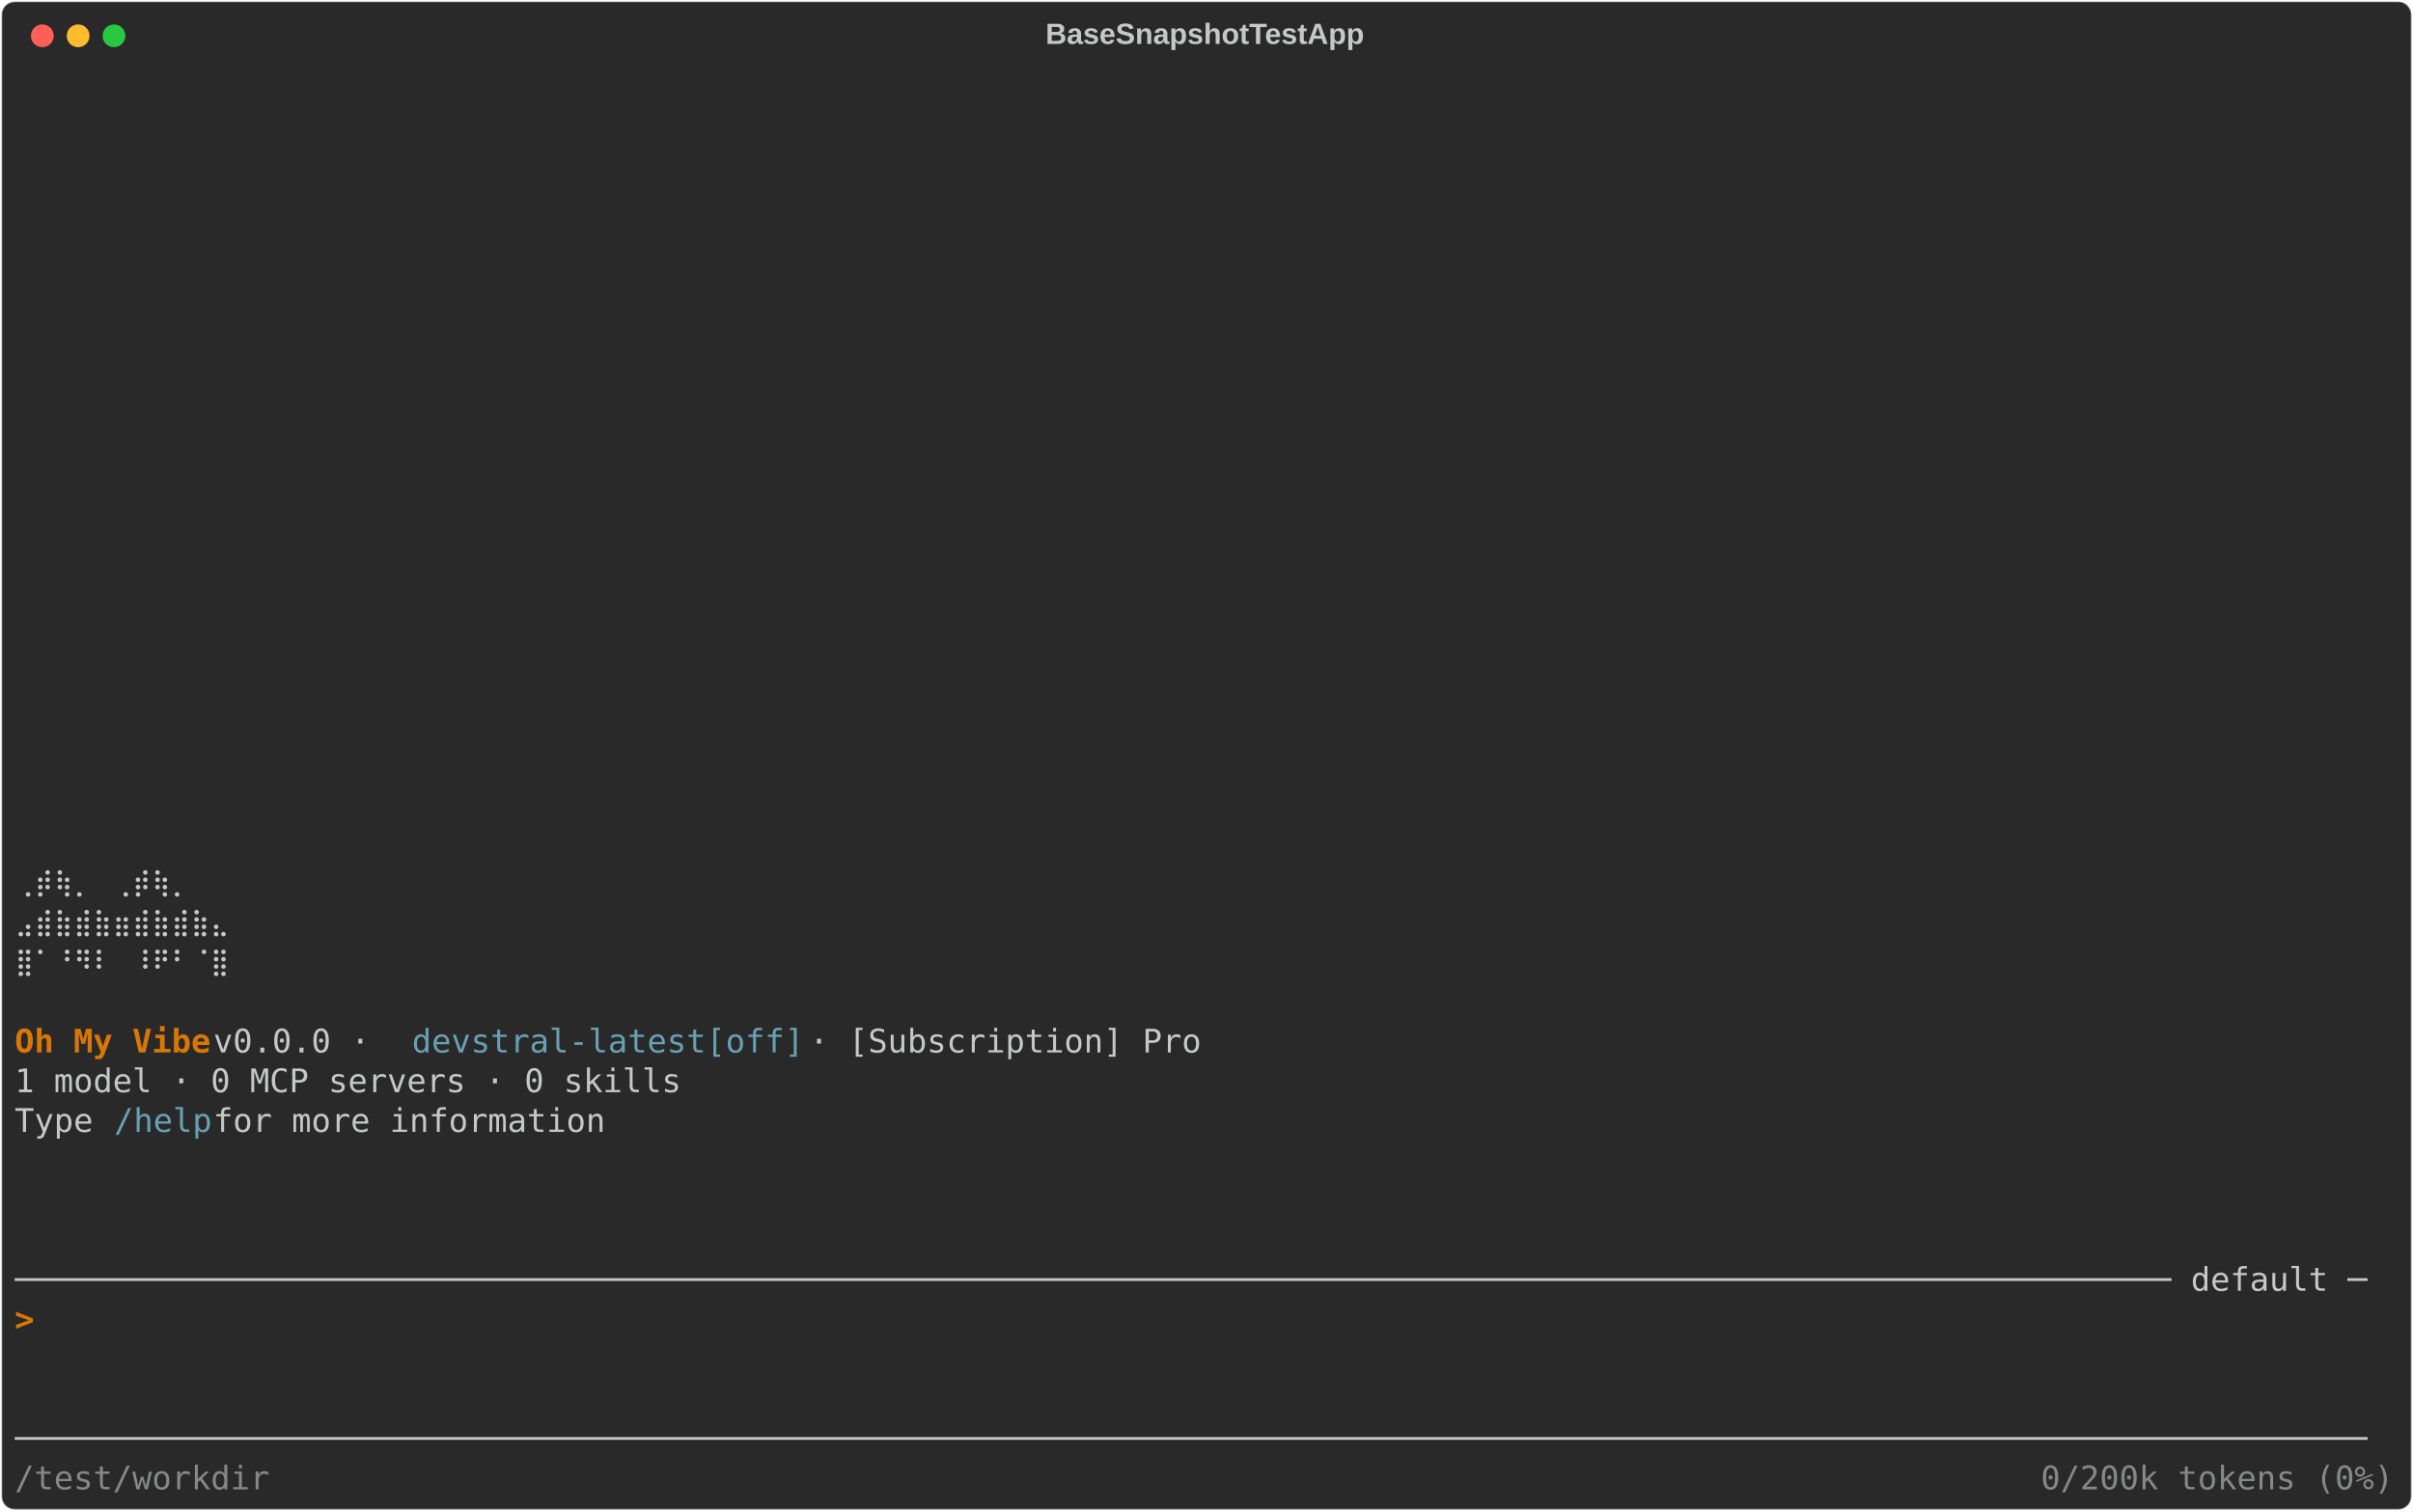
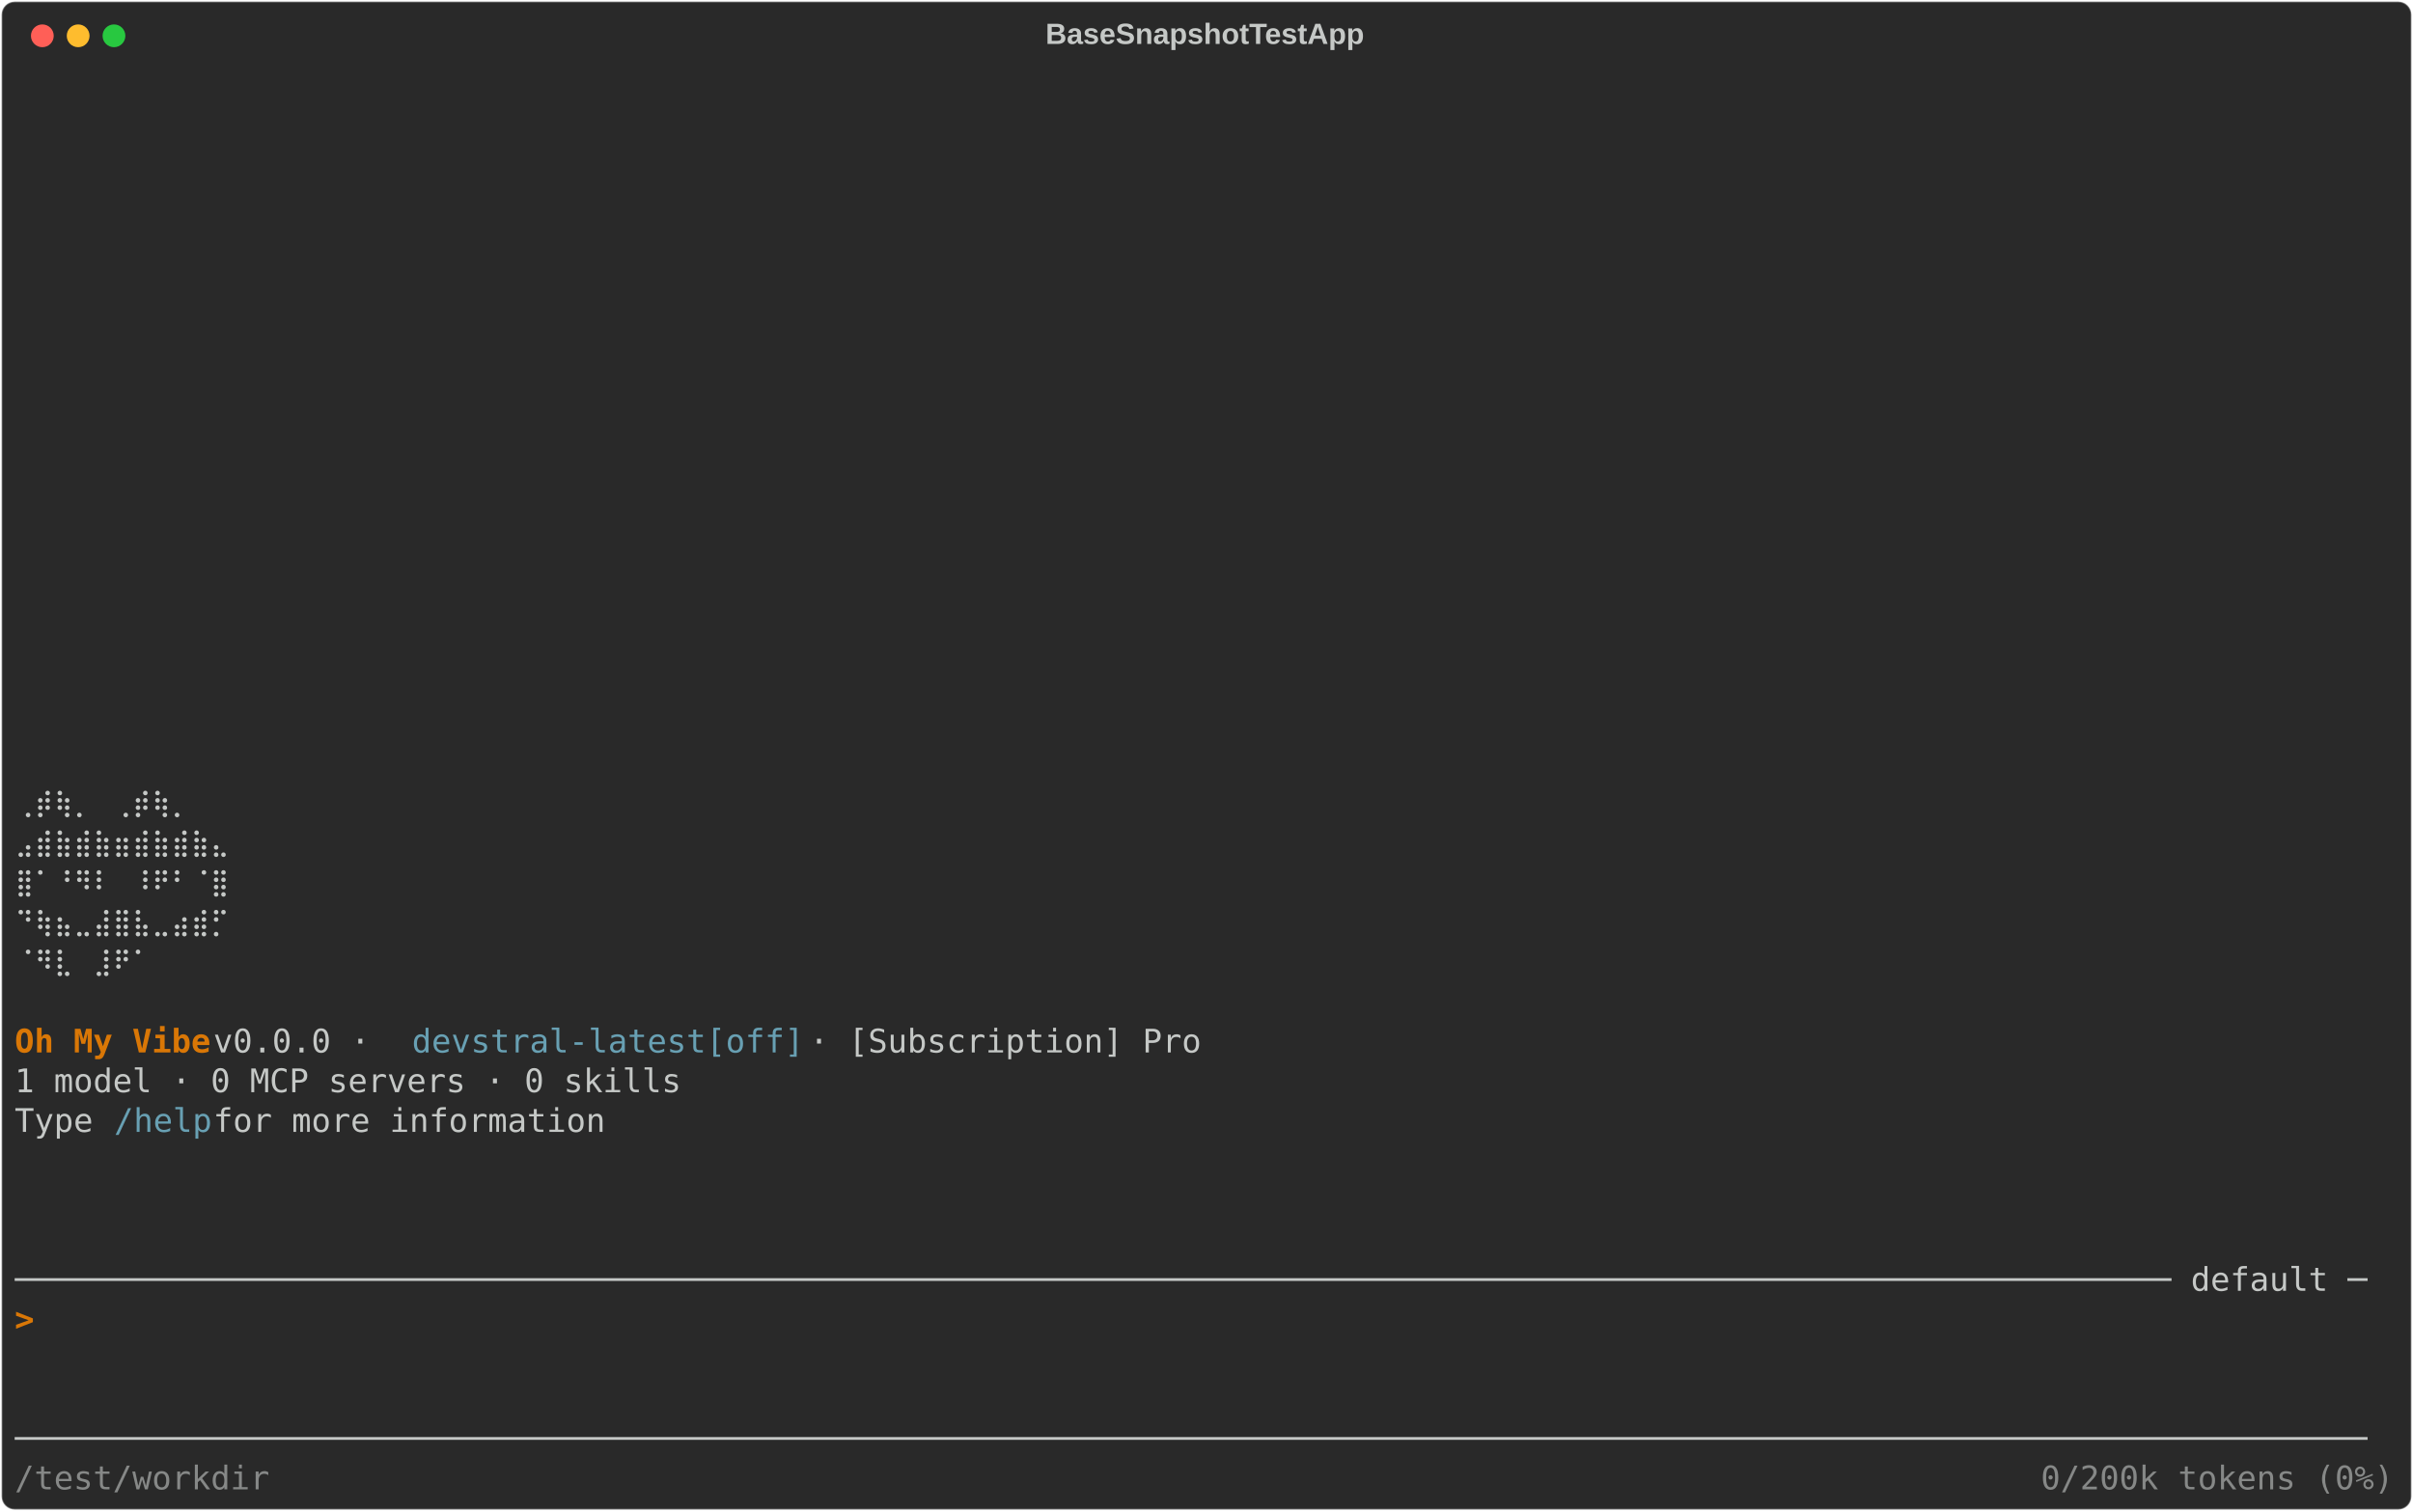
<svg xmlns="http://www.w3.org/2000/svg" class="rich-terminal" viewBox="0 0 1482 928.4">
  <style>

    @font-face {
        font-family: "Fira Code";
        src: local("FiraCode-Regular"),
                url("https://cdnjs.cloudflare.com/ajax/libs/firacode/6.2.0/woff2/FiraCode-Regular.woff2") format("woff2"),
                url("https://cdnjs.cloudflare.com/ajax/libs/firacode/6.2.0/woff/FiraCode-Regular.woff") format("woff");
        font-style: normal;
        font-weight: 400;
    }
    @font-face {
        font-family: "Fira Code";
        src: local("FiraCode-Bold"),
                url("https://cdnjs.cloudflare.com/ajax/libs/firacode/6.2.0/woff2/FiraCode-Bold.woff2") format("woff2"),
                url("https://cdnjs.cloudflare.com/ajax/libs/firacode/6.2.0/woff/FiraCode-Bold.woff") format("woff");
        font-style: bold;
        font-weight: 700;
    }

    .terminal-matrix {
        font-family: Fira Code, monospace;
        font-size: 20px;
        line-height: 24.4px;
        font-variant-east-asian: full-width;
    }

    .terminal-title {
        font-size: 18px;
        font-weight: bold;
        font-family: arial;
    }

    .terminal-r1 { fill: #c5c8c6 }
.terminal-r2 { fill: #d97706;font-weight: bold }
.terminal-r3 { fill: #68a0b3 }
.terminal-r4 { fill: #868887 }
    </style>
  <defs>
    <clipPath id="terminal-clip-terminal">
      <rect x="0" y="0" width="1463.0" height="877.4" />
    </clipPath>
    <clipPath id="terminal-line-0">
      <rect x="0" y="1.5" width="1464" height="24.65" />
    </clipPath>
    <clipPath id="terminal-line-1">
      <rect x="0" y="25.9" width="1464" height="24.65" />
    </clipPath>
    <clipPath id="terminal-line-2">
      <rect x="0" y="50.3" width="1464" height="24.65" />
    </clipPath>
    <clipPath id="terminal-line-3">
      <rect x="0" y="74.7" width="1464" height="24.65" />
    </clipPath>
    <clipPath id="terminal-line-4">
      <rect x="0" y="99.1" width="1464" height="24.65" />
    </clipPath>
    <clipPath id="terminal-line-5">
      <rect x="0" y="123.5" width="1464" height="24.65" />
    </clipPath>
    <clipPath id="terminal-line-6">
      <rect x="0" y="147.9" width="1464" height="24.65" />
    </clipPath>
    <clipPath id="terminal-line-7">
      <rect x="0" y="172.3" width="1464" height="24.65" />
    </clipPath>
    <clipPath id="terminal-line-8">
      <rect x="0" y="196.7" width="1464" height="24.65" />
    </clipPath>
    <clipPath id="terminal-line-9">
      <rect x="0" y="221.1" width="1464" height="24.65" />
    </clipPath>
    <clipPath id="terminal-line-10">
      <rect x="0" y="245.5" width="1464" height="24.65" />
    </clipPath>
    <clipPath id="terminal-line-11">
      <rect x="0" y="269.9" width="1464" height="24.65" />
    </clipPath>
    <clipPath id="terminal-line-12">
      <rect x="0" y="294.3" width="1464" height="24.65" />
    </clipPath>
    <clipPath id="terminal-line-13">
      <rect x="0" y="318.7" width="1464" height="24.65" />
    </clipPath>
    <clipPath id="terminal-line-14">
      <rect x="0" y="343.1" width="1464" height="24.65" />
    </clipPath>
    <clipPath id="terminal-line-15">
      <rect x="0" y="367.5" width="1464" height="24.65" />
    </clipPath>
    <clipPath id="terminal-line-16">
      <rect x="0" y="391.9" width="1464" height="24.65" />
    </clipPath>
    <clipPath id="terminal-line-17">
      <rect x="0" y="416.3" width="1464" height="24.65" />
    </clipPath>
    <clipPath id="terminal-line-18">
      <rect x="0" y="440.7" width="1464" height="24.65" />
    </clipPath>
    <clipPath id="terminal-line-19">
      <rect x="0" y="465.1" width="1464" height="24.65" />
    </clipPath>
    <clipPath id="terminal-line-20">
      <rect x="0" y="489.5" width="1464" height="24.65" />
    </clipPath>
    <clipPath id="terminal-line-21">
      <rect x="0" y="513.9" width="1464" height="24.65" />
    </clipPath>
    <clipPath id="terminal-line-22">
      <rect x="0" y="538.3" width="1464" height="24.65" />
    </clipPath>
    <clipPath id="terminal-line-23">
      <rect x="0" y="562.7" width="1464" height="24.65" />
    </clipPath>
    <clipPath id="terminal-line-24">
      <rect x="0" y="587.1" width="1464" height="24.65" />
    </clipPath>
    <clipPath id="terminal-line-25">
      <rect x="0" y="611.5" width="1464" height="24.65" />
    </clipPath>
    <clipPath id="terminal-line-26">
      <rect x="0" y="635.9" width="1464" height="24.65" />
    </clipPath>
    <clipPath id="terminal-line-27">
      <rect x="0" y="660.3" width="1464" height="24.65" />
    </clipPath>
    <clipPath id="terminal-line-28">
      <rect x="0" y="684.7" width="1464" height="24.65" />
    </clipPath>
    <clipPath id="terminal-line-29">
      <rect x="0" y="709.1" width="1464" height="24.65" />
    </clipPath>
    <clipPath id="terminal-line-30">
      <rect x="0" y="733.5" width="1464" height="24.65" />
    </clipPath>
    <clipPath id="terminal-line-31">
      <rect x="0" y="757.9" width="1464" height="24.65" />
    </clipPath>
    <clipPath id="terminal-line-32">
      <rect x="0" y="782.3" width="1464" height="24.65" />
    </clipPath>
    <clipPath id="terminal-line-33">
      <rect x="0" y="806.7" width="1464" height="24.65" />
    </clipPath>
    <clipPath id="terminal-line-34">
      <rect x="0" y="831.1" width="1464" height="24.65" />
    </clipPath>
  </defs>
  <rect fill="#292929" stroke="rgba(255,255,255,0.35)" stroke-width="1" x="1" y="1" width="1480" height="926.4" rx="8" />
  <text class="terminal-title" fill="#c5c8c6" text-anchor="middle" x="740" y="27">BaseSnapshotTestApp</text>
  <g transform="translate(26,22)">
    <circle cx="0" cy="0" r="7" fill="#ff5f57" />
    <circle cx="22" cy="0" r="7" fill="#febc2e" />
    <circle cx="44" cy="0" r="7" fill="#28c840" />
  </g>
  <g transform="translate(9, 41)" clip-path="url(#terminal-clip-terminal)">
    <g class="terminal-matrix">
      <text class="terminal-r1" x="1464" y="20" textLength="12.2" clip-path="url(#terminal-line-0)">
</text>
      <text class="terminal-r1" x="1464" y="44.4" textLength="12.2" clip-path="url(#terminal-line-1)">
</text>
      <text class="terminal-r1" x="1464" y="68.8" textLength="12.2" clip-path="url(#terminal-line-2)">
</text>
      <text class="terminal-r1" x="1464" y="93.2" textLength="12.2" clip-path="url(#terminal-line-3)">
</text>
      <text class="terminal-r1" x="1464" y="117.6" textLength="12.2" clip-path="url(#terminal-line-4)">
</text>
      <text class="terminal-r1" x="1464" y="142" textLength="12.2" clip-path="url(#terminal-line-5)">
</text>
      <text class="terminal-r1" x="1464" y="166.4" textLength="12.2" clip-path="url(#terminal-line-6)">
</text>
      <text class="terminal-r1" x="1464" y="190.8" textLength="12.2" clip-path="url(#terminal-line-7)">
</text>
      <text class="terminal-r1" x="1464" y="215.2" textLength="12.2" clip-path="url(#terminal-line-8)">
</text>
      <text class="terminal-r1" x="1464" y="239.6" textLength="12.2" clip-path="url(#terminal-line-9)">
</text>
      <text class="terminal-r1" x="1464" y="264" textLength="12.2" clip-path="url(#terminal-line-10)">
</text>
      <text class="terminal-r1" x="1464" y="288.4" textLength="12.2" clip-path="url(#terminal-line-11)">
</text>
      <text class="terminal-r1" x="1464" y="312.8" textLength="12.2" clip-path="url(#terminal-line-12)">
</text>
      <text class="terminal-r1" x="1464" y="337.2" textLength="12.2" clip-path="url(#terminal-line-13)">
</text>
      <text class="terminal-r1" x="1464" y="361.6" textLength="12.2" clip-path="url(#terminal-line-14)">
</text>
      <text class="terminal-r1" x="1464" y="386" textLength="12.2" clip-path="url(#terminal-line-15)">
</text>
      <text class="terminal-r1" x="1464" y="410.4" textLength="12.2" clip-path="url(#terminal-line-16)">
</text>
      <text class="terminal-r1" x="1464" y="434.8" textLength="12.2" clip-path="url(#terminal-line-17)">
</text>
+       <text class="terminal-r1" x="0" y="459.2" textLength="146.4" clip-path="url(#terminal-line-18)"> ⢀⡾⢷⡀ ⢀⡾⢷⡀  </text>
      <text class="terminal-r1" x="1464" y="459.2" textLength="12.2" clip-path="url(#terminal-line-18)">
</text>
+       <text class="terminal-r1" x="0" y="483.6" textLength="146.4" clip-path="url(#terminal-line-19)">⣠⣾⣷⣾⣷⣶⣾⣷⣾⣷⣄ </text>
      <text class="terminal-r1" x="1464" y="483.6" textLength="12.2" clip-path="url(#terminal-line-19)">
</text>
-       <text class="terminal-r1" x="0" y="508" textLength="146.4" clip-path="url(#terminal-line-20)"> ⢀⡾⢷⡀ ⢀⡾⢷⡀  </text>
+       <text class="terminal-r1" x="0" y="508" textLength="146.4" clip-path="url(#terminal-line-20)">⣿⠁⠘⠻⠇ ⠸⠟⠃⠈⣿ </text>
      <text class="terminal-r1" x="1464" y="508" textLength="12.2" clip-path="url(#terminal-line-20)">
</text>
-       <text class="terminal-r1" x="0" y="532.4" textLength="146.4" clip-path="url(#terminal-line-21)">⣠⣾⣷⣾⣷⣶⣾⣷⣾⣷⣄ </text>
+       <text class="terminal-r1" x="0" y="532.4" textLength="146.4" clip-path="url(#terminal-line-21)">⠙⢷⣦⣀⣼⣿⣧⣀⣴⣾⡋ </text>
      <text class="terminal-r1" x="1464" y="532.4" textLength="12.2" clip-path="url(#terminal-line-21)">
</text>
-       <text class="terminal-r1" x="0" y="556.8" textLength="146.4" clip-path="url(#terminal-line-22)">⣿⠁⠘⠻⠇ ⠸⠟⠃⠈⣿ </text>
+       <text class="terminal-r1" x="0" y="556.8" textLength="146.4" clip-path="url(#terminal-line-22)">  ⠈⠻⣇ ⣸⠟⠁   </text>
      <text class="terminal-r1" x="1464" y="556.8" textLength="12.2" clip-path="url(#terminal-line-22)">
</text>
      <text class="terminal-r1" x="1464" y="581.2" textLength="12.2" clip-path="url(#terminal-line-23)">
</text>
      <text class="terminal-r2" x="0" y="605.6" textLength="122" clip-path="url(#terminal-line-24)">Oh My Vibe</text>
      <text class="terminal-r1" x="122" y="605.6" textLength="122" clip-path="url(#terminal-line-24)"> v0.0.0 · </text>
      <text class="terminal-r3" x="244" y="605.6" textLength="244" clip-path="url(#terminal-line-24)">devstral-latest[off]</text>
      <text class="terminal-r1" x="488" y="605.6" textLength="256.2" clip-path="url(#terminal-line-24)"> · [Subscription] Pro</text>
      <text class="terminal-r1" x="1464" y="605.6" textLength="12.2" clip-path="url(#terminal-line-24)">
</text>
      <text class="terminal-r1" x="0" y="630" textLength="414.8" clip-path="url(#terminal-line-25)">1 model · 0 MCP servers · 0 skills</text>
      <text class="terminal-r1" x="1464" y="630" textLength="12.2" clip-path="url(#terminal-line-25)">
</text>
      <text class="terminal-r1" x="0" y="654.4" textLength="61" clip-path="url(#terminal-line-26)">Type </text>
      <text class="terminal-r3" x="61" y="654.4" textLength="61" clip-path="url(#terminal-line-26)">/help</text>
      <text class="terminal-r1" x="122" y="654.4" textLength="256.2" clip-path="url(#terminal-line-26)"> for more information</text>
      <text class="terminal-r1" x="1464" y="654.4" textLength="12.2" clip-path="url(#terminal-line-26)">
</text>
      <text class="terminal-r1" x="1464" y="678.8" textLength="12.2" clip-path="url(#terminal-line-27)">
</text>
      <text class="terminal-r1" x="1464" y="703.2" textLength="12.2" clip-path="url(#terminal-line-28)">
</text>
      <text class="terminal-r1" x="1464" y="727.6" textLength="12.2" clip-path="url(#terminal-line-29)">
</text>
      <text class="terminal-r1" x="0" y="752" textLength="1464" clip-path="url(#terminal-line-30)">────────────────────────────────────────────────────────────────────────────────────────────────────────────── default ─</text>
      <text class="terminal-r1" x="1464" y="752" textLength="12.2" clip-path="url(#terminal-line-30)">
</text>
      <text class="terminal-r2" x="0" y="776.4" textLength="12.2" clip-path="url(#terminal-line-31)">&gt;</text>
      <text class="terminal-r1" x="1464" y="776.4" textLength="12.2" clip-path="url(#terminal-line-31)">
</text>
      <text class="terminal-r1" x="1464" y="800.8" textLength="12.2" clip-path="url(#terminal-line-32)">
</text>
      <text class="terminal-r1" x="1464" y="825.2" textLength="12.2" clip-path="url(#terminal-line-33)">
</text>
      <text class="terminal-r1" x="0" y="849.6" textLength="1464" clip-path="url(#terminal-line-34)">────────────────────────────────────────────────────────────────────────────────────────────────────────────────────────</text>
      <text class="terminal-r1" x="1464" y="849.6" textLength="12.2" clip-path="url(#terminal-line-34)">
</text>
      <text class="terminal-r4" x="0" y="874" textLength="158.6" clip-path="url(#terminal-line-35)">/test/workdir</text>
      <text class="terminal-r4" x="1244.4" y="874" textLength="219.6" clip-path="url(#terminal-line-35)">0/200k tokens (0%)</text>
    </g>
  </g>
</svg>
